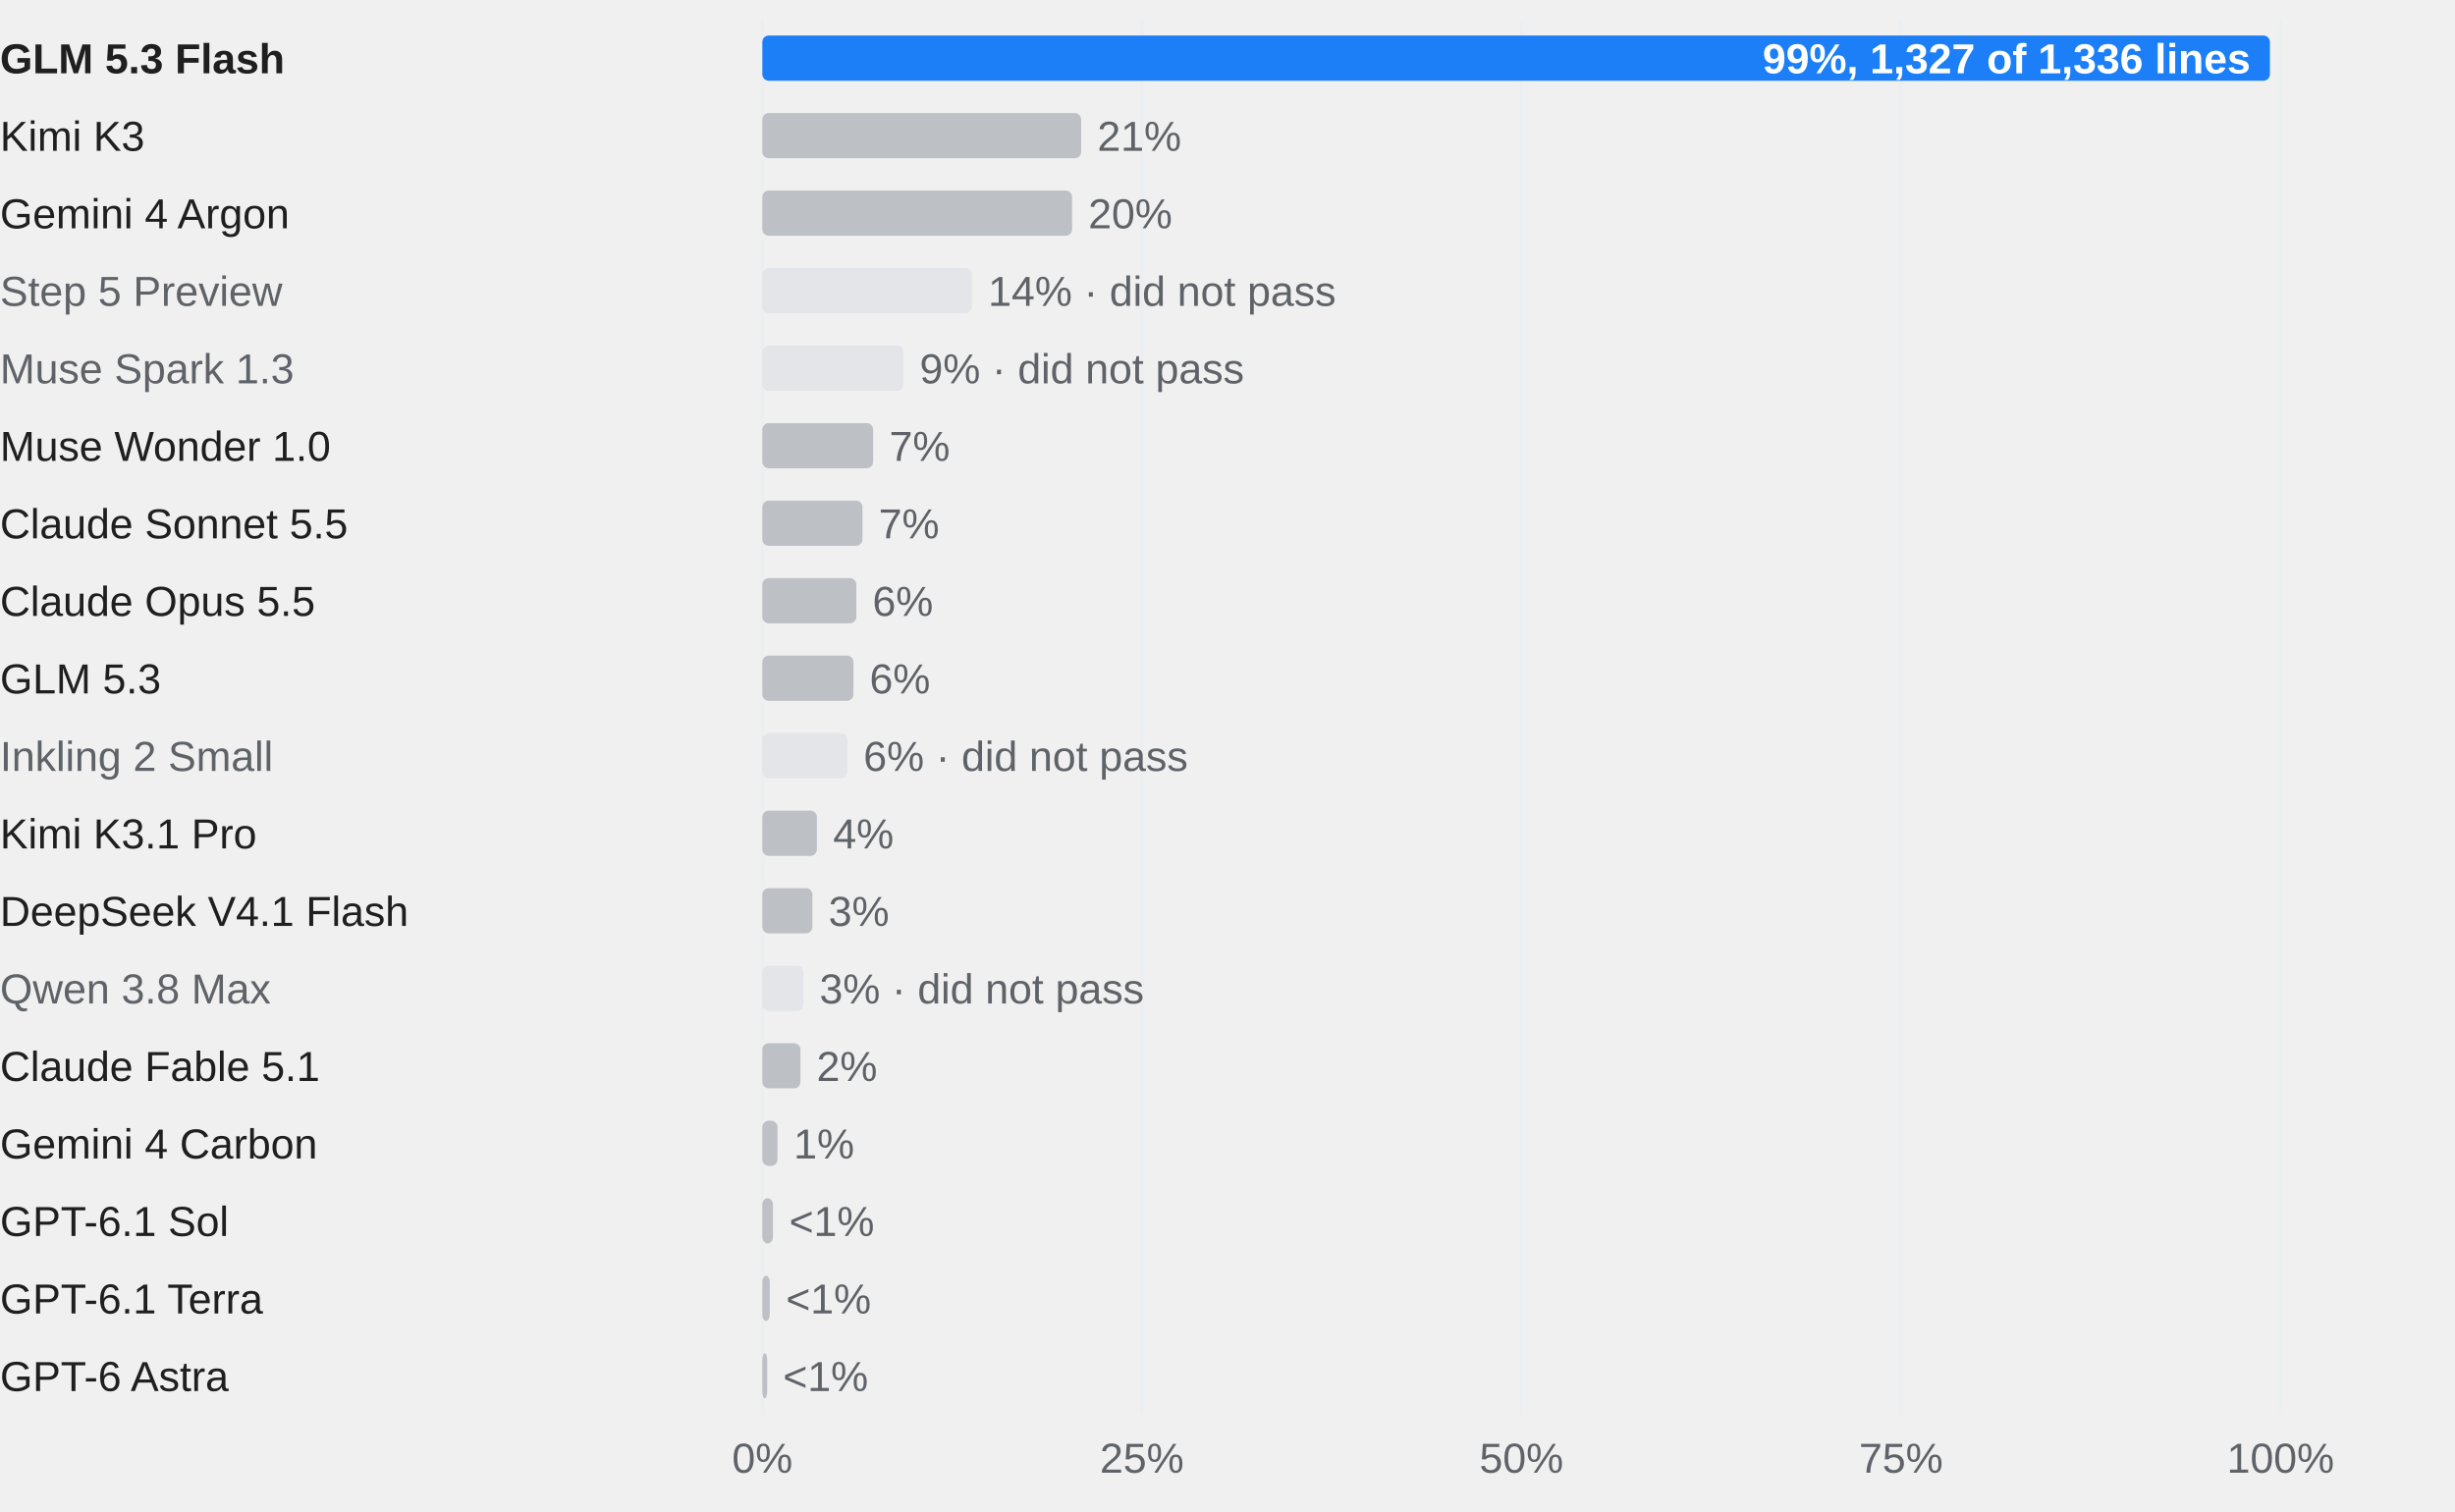
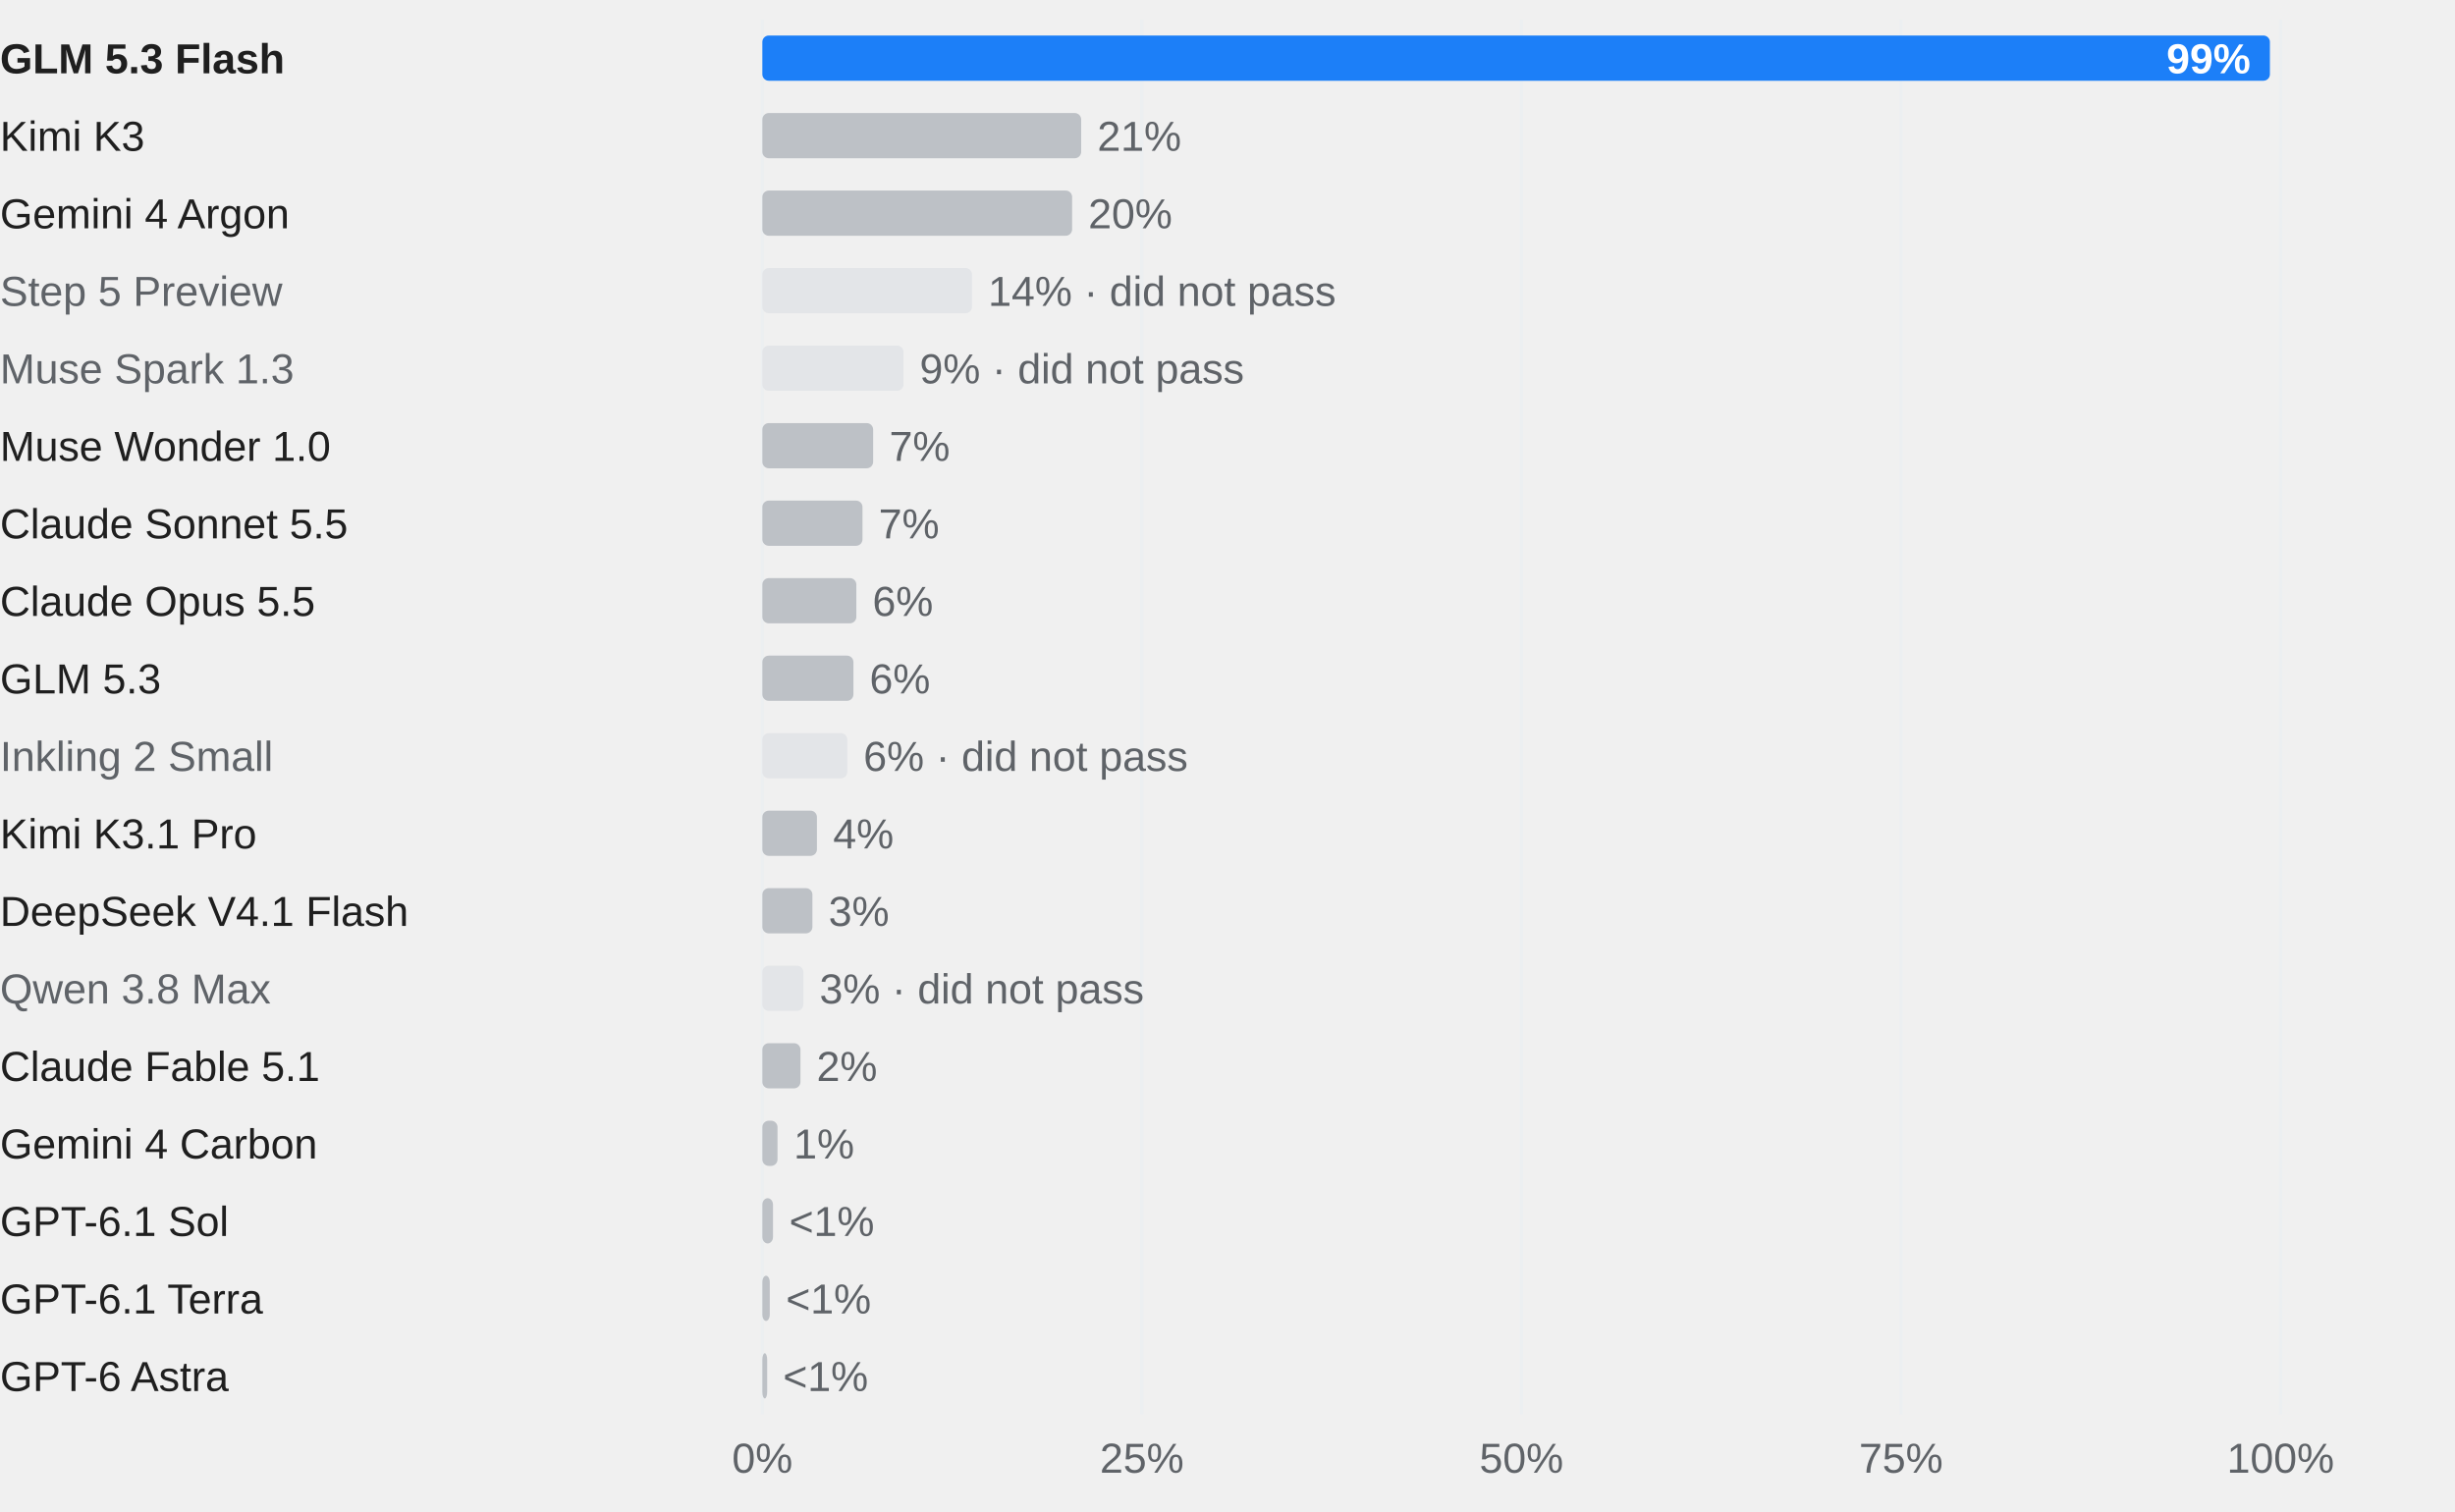
<svg xmlns="http://www.w3.org/2000/svg" class="wide" viewBox="0 0 760 468" font-family="'Hanken Grotesk', 'Helvetica Neue', Arial, sans-serif" role="img" aria-label="Glenside, share of each run's added long lines identical to the human reference: GLM 5.3 Flash 99%, Kimi K3 21%, Gemini 4 Argon 20%, Step 5 Preview 14%, Muse Spark 1.3 9%, Muse Wonder 1.0 7%, Claude Sonnet 5.5 7%, Claude Opus 5.5 6%, GLM 5.3 6%, Inkling 2 Small 6%, Kimi K3.1 Pro 4%, DeepSeek V4.1 Flash 3%, Qwen 3.8 Max 3%, Claude Fable 5.1 2%, Gemini 4 Carbon 1%, GPT-6.1 Sol 1%, GPT-6.1 Terra 0%, GPT-6 Astra 0%.">
  <line x1="236.0" x2="236.0" y1="6" y2="438" stroke="#eceff1" stroke-width="1" />
  <text x="236.0" y="456.0" font-size="13" font-weight="400" fill="#5f6368" text-anchor="middle">0%</text>
  <line x1="353.5" x2="353.5" y1="6" y2="438" stroke="#eceff1" stroke-width="1" />
  <text x="353.5" y="456.0" font-size="13" font-weight="400" fill="#5f6368" text-anchor="middle">25%</text>
  <line x1="471.0" x2="471.0" y1="6" y2="438" stroke="#eceff1" stroke-width="1" />
  <text x="471.0" y="456.0" font-size="13" font-weight="400" fill="#5f6368" text-anchor="middle">50%</text>
  <line x1="588.5" x2="588.5" y1="6" y2="438" stroke="#eceff1" stroke-width="1" />
  <text x="588.5" y="456.0" font-size="13" font-weight="400" fill="#5f6368" text-anchor="middle">75%</text>
  <line x1="706.0" x2="706.0" y1="6" y2="438" stroke="#eceff1" stroke-width="1" />
  <text x="706.0" y="456.0" font-size="13" font-weight="400" fill="#5f6368" text-anchor="middle">100%</text>
  <text x="0.0" y="22.7" font-size="13" font-weight="600" fill="#1f1f1f">GLM 5.3 Flash</text>
  <rect x="236.0" y="11.0" width="466.7" height="14" rx="2" fill="#1c7ff8" />
-   <text x="696.7" y="22.7" font-size="13" font-weight="600" fill="#fff" text-anchor="end">99%, 1,327 of 1,336 lines</text>
+   <text x="696.7" y="22.7" font-size="13" font-weight="600" fill="#fff" text-anchor="end">99%</text>
  <text x="0.0" y="46.7" font-size="13" font-weight="400" fill="#1f1f1f">Kimi K3</text>
  <rect x="236.0" y="35.0" width="98.7" height="14" rx="2" fill="#bdc1c6" />
  <text x="339.7" y="46.7" font-size="13" font-weight="400" fill="#5f6368">21%</text>
  <text x="0.0" y="70.7" font-size="13" font-weight="400" fill="#1f1f1f">Gemini 4 Argon</text>
  <rect x="236.0" y="59.0" width="95.9" height="14" rx="2" fill="#bdc1c6" />
  <text x="336.9" y="70.7" font-size="13" font-weight="400" fill="#5f6368">20%</text>
  <text x="0.0" y="94.7" font-size="13" font-weight="400" fill="#5f6368">Step 5 Preview</text>
  <rect x="236.0" y="83.0" width="64.9" height="14" rx="2" fill="#e3e5e8" />
  <text x="305.9" y="94.7" font-size="13" font-weight="400" fill="#5f6368">14% · did not pass</text>
  <text x="0.0" y="118.7" font-size="13" font-weight="400" fill="#5f6368">Muse Spark 1.3</text>
  <rect x="236.0" y="107.0" width="43.7" height="14" rx="2" fill="#e3e5e8" />
  <text x="284.7" y="118.7" font-size="13" font-weight="400" fill="#5f6368">9% · did not pass</text>
  <text x="0.0" y="142.7" font-size="13" font-weight="400" fill="#1f1f1f">Muse Wonder 1.0</text>
  <rect x="236.0" y="131.0" width="34.3" height="14" rx="2" fill="#bdc1c6" />
  <text x="275.3" y="142.7" font-size="13" font-weight="400" fill="#5f6368">7%</text>
  <text x="0.0" y="166.7" font-size="13" font-weight="400" fill="#1f1f1f">Claude Sonnet 5.5</text>
  <rect x="236.0" y="155.0" width="31.0" height="14" rx="2" fill="#bdc1c6" />
  <text x="272.0" y="166.7" font-size="13" font-weight="400" fill="#5f6368">7%</text>
  <text x="0.0" y="190.7" font-size="13" font-weight="400" fill="#1f1f1f">Claude Opus 5.5</text>
  <rect x="236.0" y="179.0" width="29.1" height="14" rx="2" fill="#bdc1c6" />
  <text x="270.1" y="190.7" font-size="13" font-weight="400" fill="#5f6368">6%</text>
  <text x="0.0" y="214.7" font-size="13" font-weight="400" fill="#1f1f1f">GLM 5.3</text>
  <rect x="236.0" y="203.0" width="28.2" height="14" rx="2" fill="#bdc1c6" />
  <text x="269.2" y="214.7" font-size="13" font-weight="400" fill="#5f6368">6%</text>
  <text x="0.0" y="238.7" font-size="13" font-weight="400" fill="#5f6368">Inkling 2 Small</text>
  <rect x="236.0" y="227.0" width="26.3" height="14" rx="2" fill="#e3e5e8" />
  <text x="267.3" y="238.7" font-size="13" font-weight="400" fill="#5f6368">6% · did not pass</text>
  <text x="0.0" y="262.7" font-size="13" font-weight="400" fill="#1f1f1f">Kimi K3.1 Pro</text>
  <rect x="236.0" y="251.0" width="16.9" height="14" rx="2" fill="#bdc1c6" />
  <text x="257.9" y="262.7" font-size="13" font-weight="400" fill="#5f6368">4%</text>
  <text x="0.0" y="286.7" font-size="13" font-weight="400" fill="#1f1f1f">DeepSeek V4.1 Flash</text>
  <rect x="236.0" y="275.0" width="15.5" height="14" rx="2" fill="#bdc1c6" />
  <text x="256.5" y="286.7" font-size="13" font-weight="400" fill="#5f6368">3%</text>
  <text x="0.0" y="310.7" font-size="13" font-weight="400" fill="#5f6368">Qwen 3.8 Max</text>
  <rect x="236.0" y="299.0" width="12.7" height="14" rx="2" fill="#e3e5e8" />
  <text x="253.7" y="310.7" font-size="13" font-weight="400" fill="#5f6368">3% · did not pass</text>
  <text x="0.0" y="334.7" font-size="13" font-weight="400" fill="#1f1f1f">Claude Fable 5.1</text>
  <rect x="236.0" y="323.0" width="11.8" height="14" rx="2" fill="#bdc1c6" />
  <text x="252.8" y="334.7" font-size="13" font-weight="400" fill="#5f6368">2%</text>
  <text x="0.0" y="358.7" font-size="13" font-weight="400" fill="#1f1f1f">Gemini 4 Carbon</text>
  <rect x="236.0" y="347.0" width="4.7" height="14" rx="2" fill="#bdc1c6" />
  <text x="245.7" y="358.7" font-size="13" font-weight="400" fill="#5f6368">1%</text>
  <text x="0.0" y="382.7" font-size="13" font-weight="400" fill="#1f1f1f">GPT-6.1 Sol</text>
  <rect x="236.0" y="371.0" width="3.3" height="14" rx="2" fill="#bdc1c6" />
  <text x="244.3" y="382.7" font-size="13" font-weight="400" fill="#5f6368">&lt;1%</text>
  <text x="0.0" y="406.7" font-size="13" font-weight="400" fill="#1f1f1f">GPT-6.1 Terra</text>
  <rect x="236.0" y="395.0" width="2.3" height="14" rx="2" fill="#bdc1c6" />
  <text x="243.3" y="406.7" font-size="13" font-weight="400" fill="#5f6368">&lt;1%</text>
  <text x="0.0" y="430.7" font-size="13" font-weight="400" fill="#1f1f1f">GPT-6 Astra</text>
  <rect x="236.0" y="419.0" width="1.5" height="14" rx="2" fill="#bdc1c6" />
  <text x="242.4" y="430.7" font-size="13" font-weight="400" fill="#5f6368">&lt;1%</text>
</svg>
